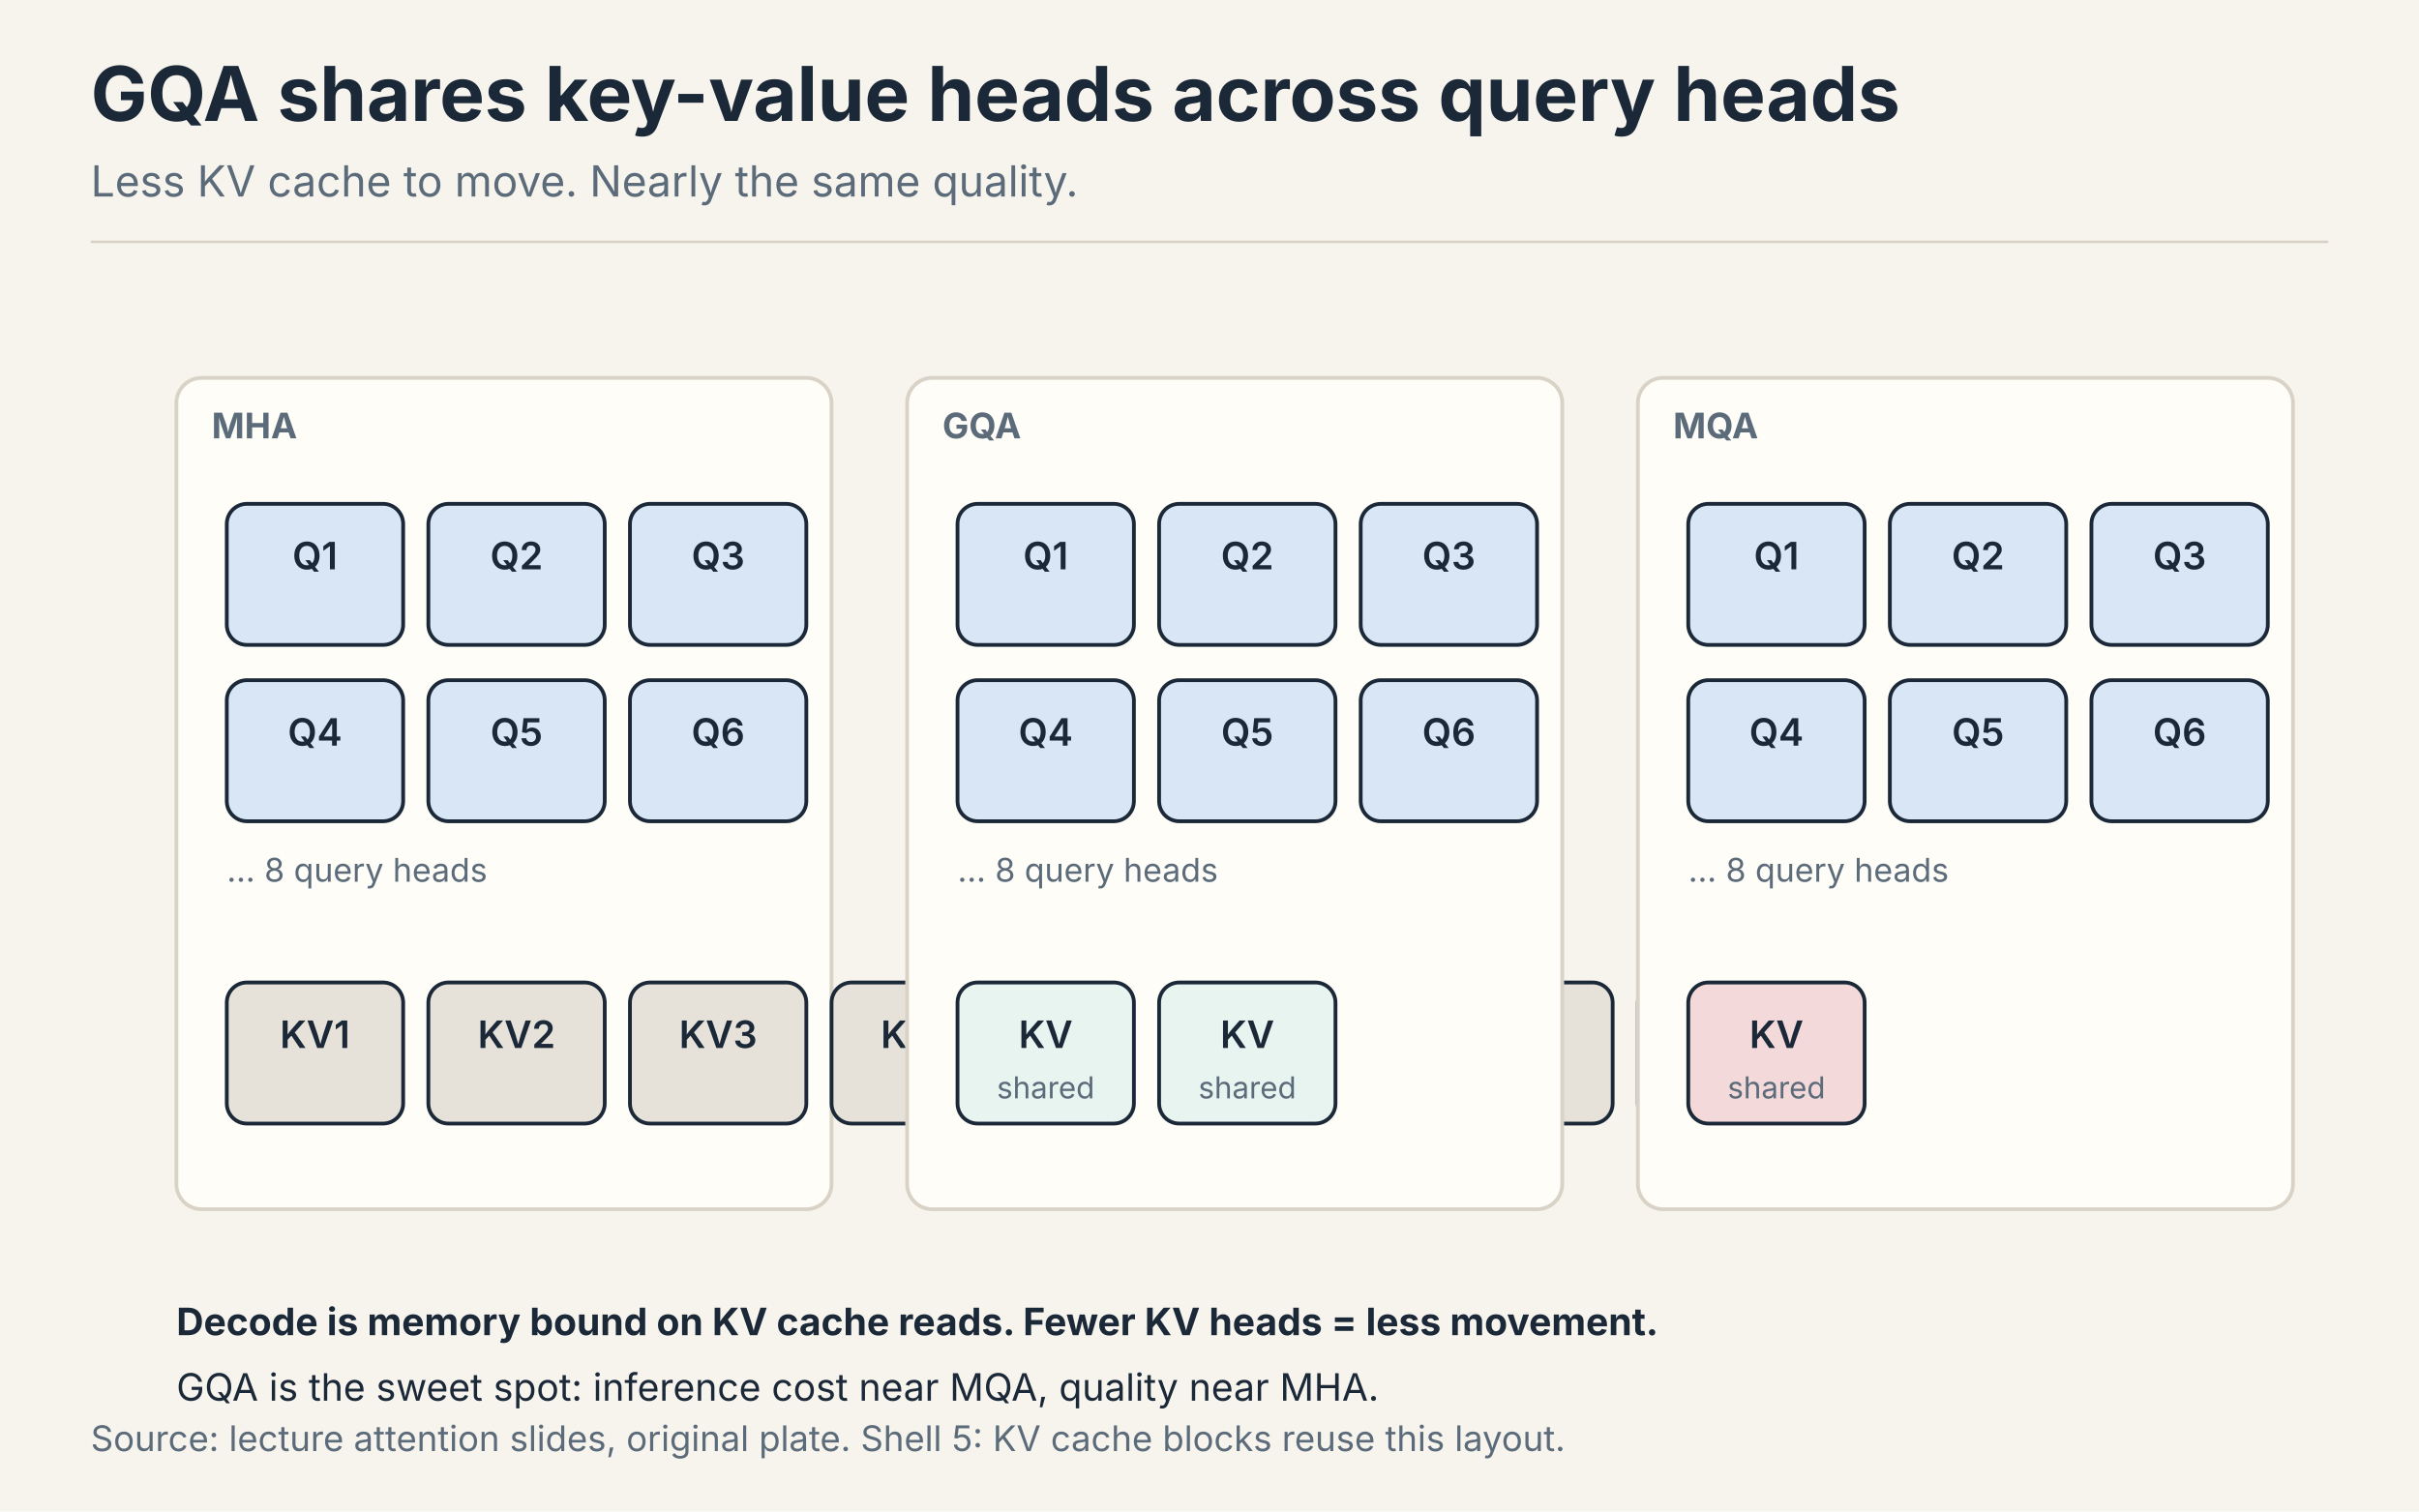
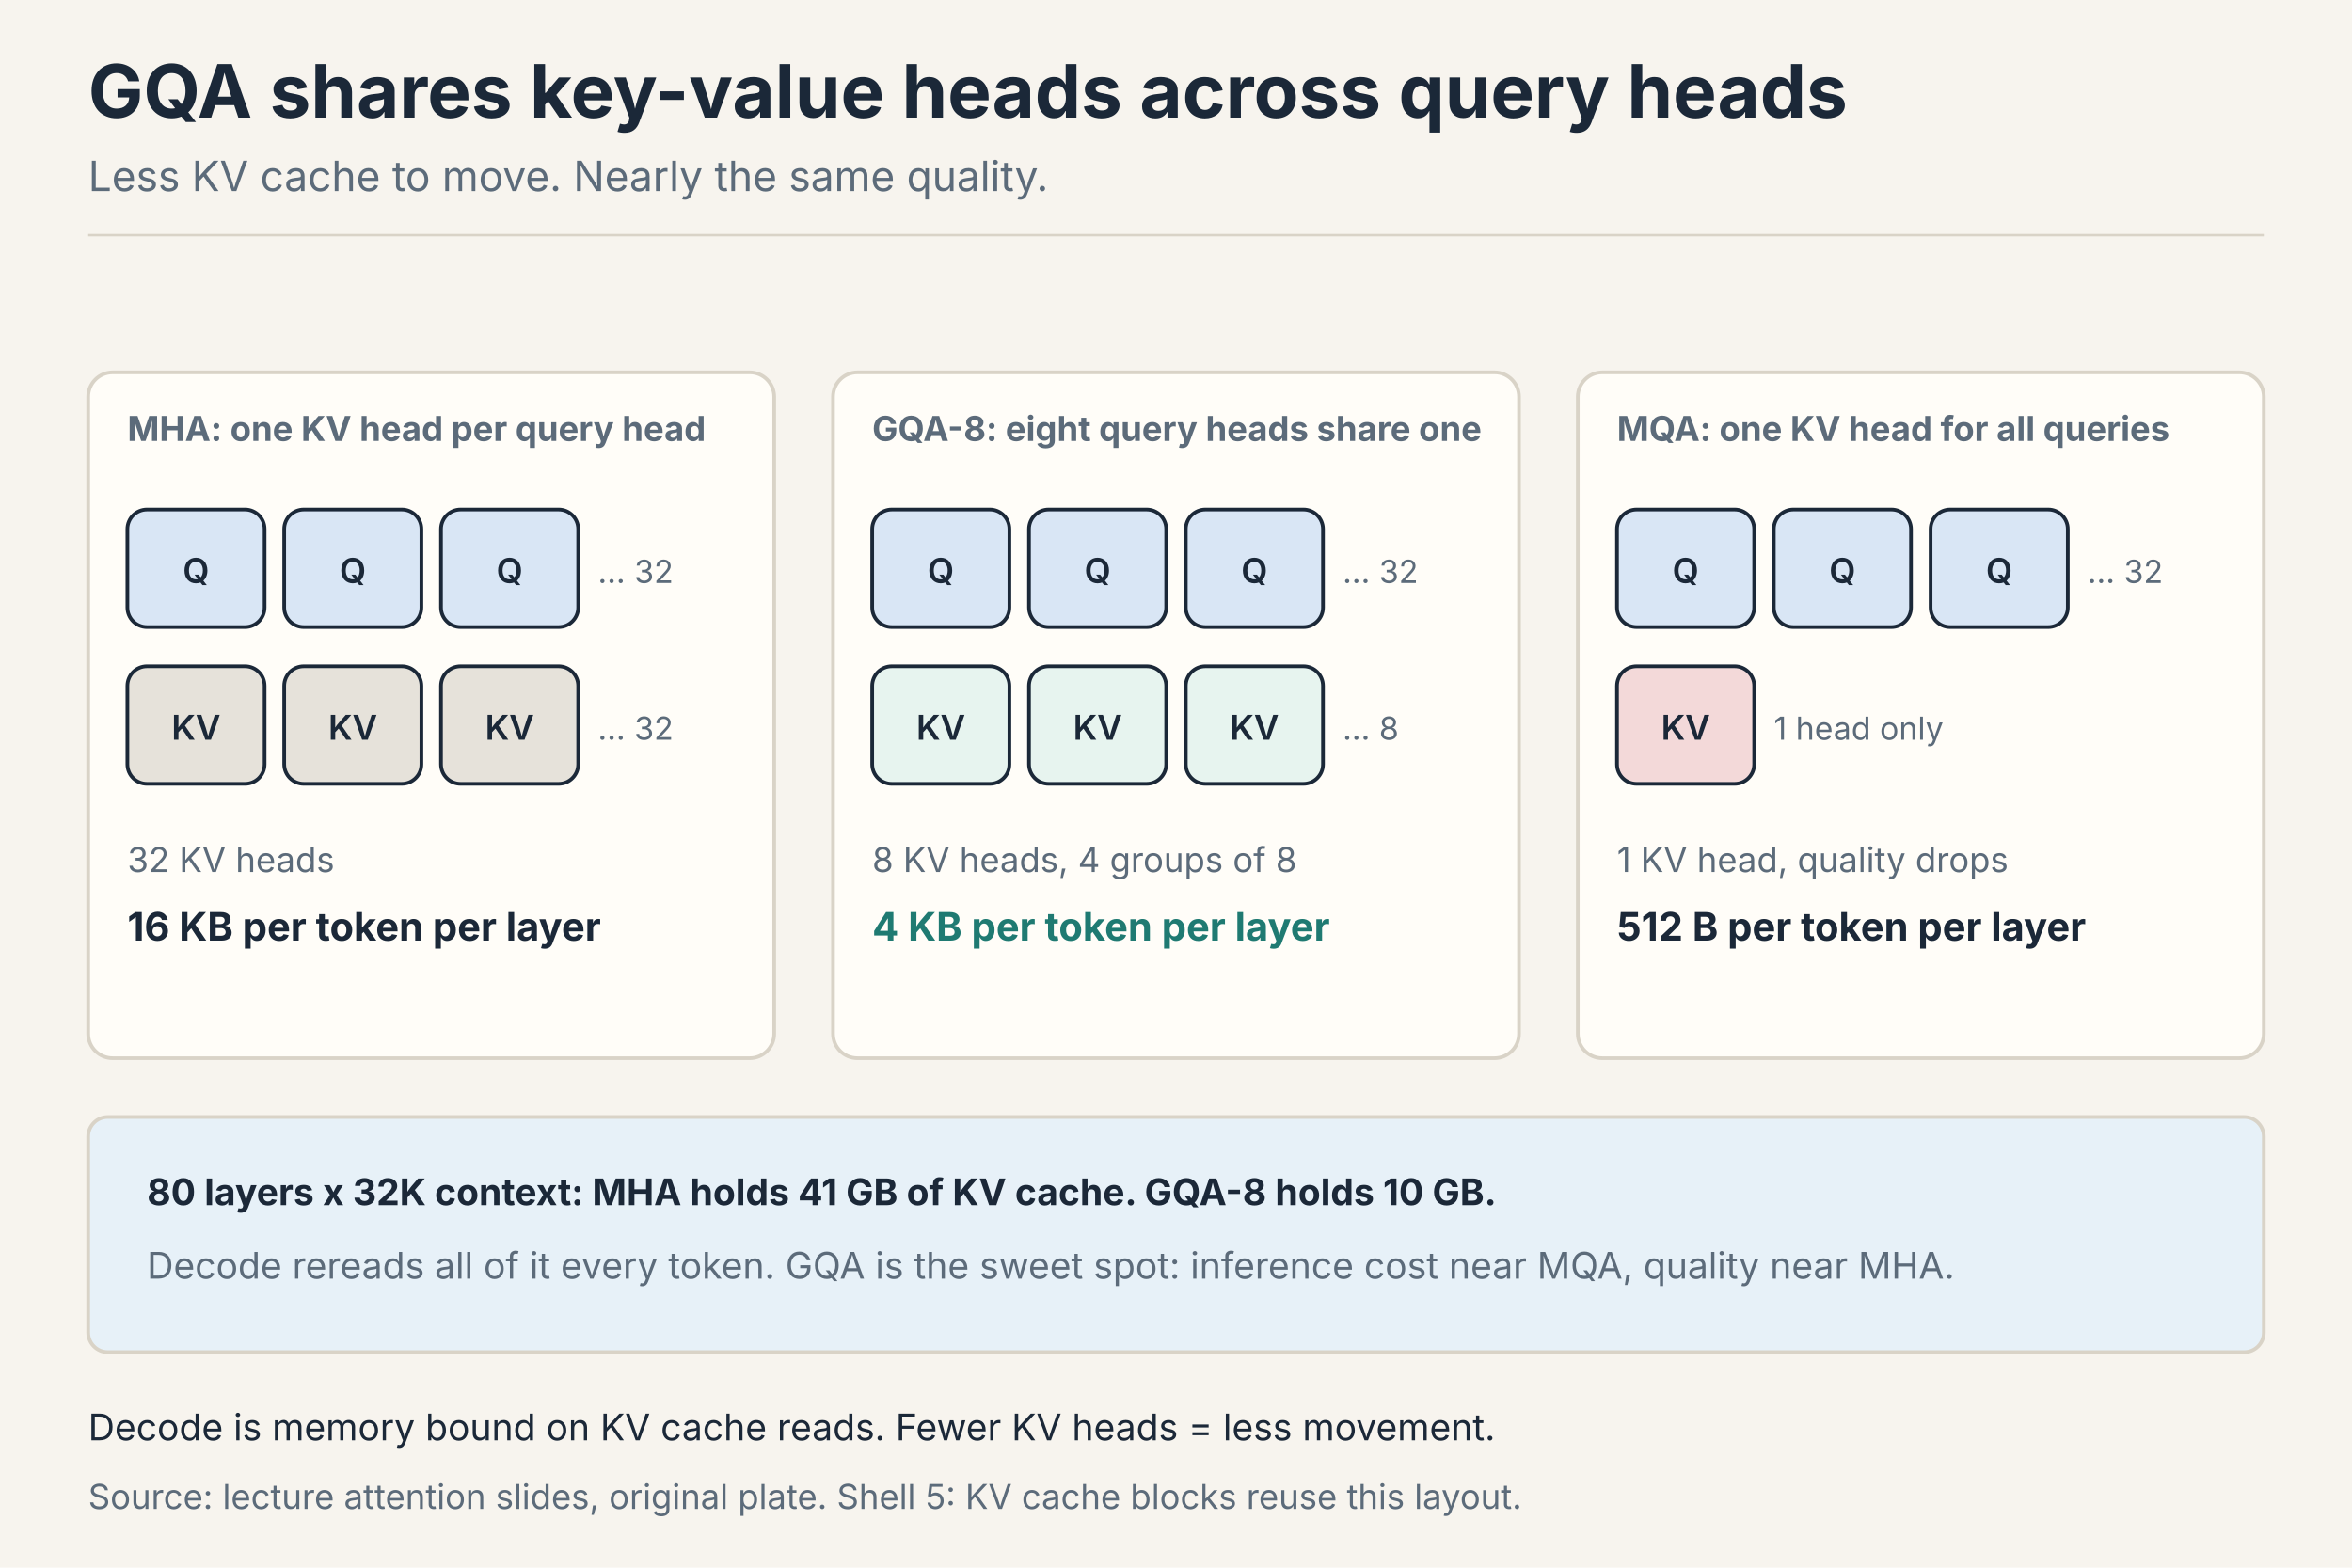
- <svg xmlns="http://www.w3.org/2000/svg" width="960" height="600" viewBox="0 0 960 600" font-family="system-ui,-apple-system,'Segoe UI',sans-serif">
-   <rect width="960" height="600" fill="#F7F4EE" />
+ <svg xmlns="http://www.w3.org/2000/svg" width="960" height="640" viewBox="0 0 960 640" font-family="Anthropic Sans, Inter, 'Source Sans 3', 'IBM Plex Sans', sans-serif">
+   <rect width="960" height="640" fill="#F7F4EE" />
  <defs>
    <marker id="ah" markerWidth="10" markerHeight="10" refX="8" refY="3" orient="auto">
      <path d="M0,0 L8,3 L0,6 Z" fill="#1E4D8C" />
    </marker>
  </defs>
  <text x="36" y="48" font-size="30" font-weight="700" fill="#1B2838">GQA shares key-value heads across query heads</text>
  <text x="36" y="78" font-size="17" fill="#5C6B7A">Less KV cache to move. Nearly the same quality.</text>
  <line x1="36" y1="96" x2="924" y2="96" stroke="#D9D3C7" stroke-width="1" />
-   <rect x="70" y="150" width="260" height="330" rx="10" fill="#FFFDF8" stroke="#D9D3C7" stroke-width="1.5" />
-   <text x="84" y="174" font-size="14" font-weight="700" fill="#5C6B7A">MHA</text>
-   <rect x="90" y="200" width="70" height="56" rx="8" fill="#D9E6F5" stroke="#1B2838" stroke-width="1.5" />
-   <text x="125.0" y="226.0" font-size="15" font-weight="600" fill="#1B2838" text-anchor="middle">Q1</text>
-   <rect x="170" y="200" width="70" height="56" rx="8" fill="#D9E6F5" stroke="#1B2838" stroke-width="1.5" />
-   <text x="205.0" y="226.0" font-size="15" font-weight="600" fill="#1B2838" text-anchor="middle">Q2</text>
-   <rect x="250" y="200" width="70" height="56" rx="8" fill="#D9E6F5" stroke="#1B2838" stroke-width="1.5" />
-   <text x="285.0" y="226.0" font-size="15" font-weight="600" fill="#1B2838" text-anchor="middle">Q3</text>
-   <rect x="90" y="270" width="70" height="56" rx="8" fill="#D9E6F5" stroke="#1B2838" stroke-width="1.5" />
-   <text x="125.0" y="296.0" font-size="15" font-weight="600" fill="#1B2838" text-anchor="middle">Q4</text>
-   <rect x="170" y="270" width="70" height="56" rx="8" fill="#D9E6F5" stroke="#1B2838" stroke-width="1.5" />
-   <text x="205.0" y="296.0" font-size="15" font-weight="600" fill="#1B2838" text-anchor="middle">Q5</text>
-   <rect x="250" y="270" width="70" height="56" rx="8" fill="#D9E6F5" stroke="#1B2838" stroke-width="1.5" />
-   <text x="285.0" y="296.0" font-size="15" font-weight="600" fill="#1B2838" text-anchor="middle">Q6</text>
-   <text x="90" y="350" font-size="13" font-weight="400" fill="#5C6B7A" text-anchor="start">... 8 query heads</text>
-   <rect x="90" y="390" width="70" height="56" rx="8" fill="#E6E2DA" stroke="#1B2838" stroke-width="1.5" />
-   <text x="125.0" y="416.0" font-size="15" font-weight="600" fill="#1B2838" text-anchor="middle">KV1</text>
-   <rect x="170" y="390" width="70" height="56" rx="8" fill="#E6E2DA" stroke="#1B2838" stroke-width="1.5" />
-   <text x="205.0" y="416.0" font-size="15" font-weight="600" fill="#1B2838" text-anchor="middle">KV2</text>
-   <rect x="250" y="390" width="70" height="56" rx="8" fill="#E6E2DA" stroke="#1B2838" stroke-width="1.5" />
-   <text x="285.0" y="416.0" font-size="15" font-weight="600" fill="#1B2838" text-anchor="middle">KV3</text>
-   <rect x="330" y="390" width="70" height="56" rx="8" fill="#E6E2DA" stroke="#1B2838" stroke-width="1.5" />
-   <text x="365.0" y="416.0" font-size="15" font-weight="600" fill="#1B2838" text-anchor="middle">KV4</text>
-   <rect x="410" y="390" width="70" height="56" rx="8" fill="#E6E2DA" stroke="#1B2838" stroke-width="1.5" />
-   <text x="445.0" y="416.0" font-size="15" font-weight="600" fill="#1B2838" text-anchor="middle">KV5</text>
-   <rect x="490" y="390" width="70" height="56" rx="8" fill="#E6E2DA" stroke="#1B2838" stroke-width="1.5" />
-   <text x="525.0" y="416.0" font-size="15" font-weight="600" fill="#1B2838" text-anchor="middle">KV6</text>
-   <rect x="570" y="390" width="70" height="56" rx="8" fill="#E6E2DA" stroke="#1B2838" stroke-width="1.5" />
-   <text x="605.0" y="416.0" font-size="15" font-weight="600" fill="#1B2838" text-anchor="middle">KV7</text>
-   <rect x="650" y="390" width="70" height="56" rx="8" fill="#E6E2DA" stroke="#1B2838" stroke-width="1.5" />
-   <text x="685.0" y="416.0" font-size="15" font-weight="600" fill="#1B2838" text-anchor="middle">KV8</text>
-   <rect x="360" y="150" width="260" height="330" rx="10" fill="#FFFDF8" stroke="#D9D3C7" stroke-width="1.5" />
-   <text x="374" y="174" font-size="14" font-weight="700" fill="#5C6B7A">GQA</text>
-   <rect x="380" y="200" width="70" height="56" rx="8" fill="#D9E6F5" stroke="#1B2838" stroke-width="1.5" />
-   <text x="415.0" y="226.0" font-size="15" font-weight="600" fill="#1B2838" text-anchor="middle">Q1</text>
-   <rect x="460" y="200" width="70" height="56" rx="8" fill="#D9E6F5" stroke="#1B2838" stroke-width="1.5" />
-   <text x="495.0" y="226.0" font-size="15" font-weight="600" fill="#1B2838" text-anchor="middle">Q2</text>
-   <rect x="540" y="200" width="70" height="56" rx="8" fill="#D9E6F5" stroke="#1B2838" stroke-width="1.5" />
-   <text x="575.0" y="226.0" font-size="15" font-weight="600" fill="#1B2838" text-anchor="middle">Q3</text>
-   <rect x="380" y="270" width="70" height="56" rx="8" fill="#D9E6F5" stroke="#1B2838" stroke-width="1.5" />
-   <text x="415.0" y="296.0" font-size="15" font-weight="600" fill="#1B2838" text-anchor="middle">Q4</text>
-   <rect x="460" y="270" width="70" height="56" rx="8" fill="#D9E6F5" stroke="#1B2838" stroke-width="1.5" />
-   <text x="495.0" y="296.0" font-size="15" font-weight="600" fill="#1B2838" text-anchor="middle">Q5</text>
-   <rect x="540" y="270" width="70" height="56" rx="8" fill="#D9E6F5" stroke="#1B2838" stroke-width="1.5" />
-   <text x="575.0" y="296.0" font-size="15" font-weight="600" fill="#1B2838" text-anchor="middle">Q6</text>
-   <text x="380" y="350" font-size="13" font-weight="400" fill="#5C6B7A" text-anchor="start">... 8 query heads</text>
-   <rect x="380" y="390" width="70" height="56" rx="8" fill="#E7F4EF" stroke="#1B2838" stroke-width="1.5" />
-   <text x="415.0" y="416.0" font-size="15" font-weight="600" fill="#1B2838" text-anchor="middle">KV</text>
-   <text x="415.0" y="436.0" font-size="12" fill="#5C6B7A" text-anchor="middle">shared</text>
-   <rect x="460" y="390" width="70" height="56" rx="8" fill="#E7F4EF" stroke="#1B2838" stroke-width="1.5" />
-   <text x="495.0" y="416.0" font-size="15" font-weight="600" fill="#1B2838" text-anchor="middle">KV</text>
-   <text x="495.0" y="436.0" font-size="12" fill="#5C6B7A" text-anchor="middle">shared</text>
-   <rect x="650" y="150" width="260" height="330" rx="10" fill="#FFFDF8" stroke="#D9D3C7" stroke-width="1.5" />
-   <text x="664" y="174" font-size="14" font-weight="700" fill="#5C6B7A">MQA</text>
-   <rect x="670" y="200" width="70" height="56" rx="8" fill="#D9E6F5" stroke="#1B2838" stroke-width="1.5" />
-   <text x="705.0" y="226.0" font-size="15" font-weight="600" fill="#1B2838" text-anchor="middle">Q1</text>
-   <rect x="750" y="200" width="70" height="56" rx="8" fill="#D9E6F5" stroke="#1B2838" stroke-width="1.5" />
-   <text x="785.0" y="226.0" font-size="15" font-weight="600" fill="#1B2838" text-anchor="middle">Q2</text>
-   <rect x="830" y="200" width="70" height="56" rx="8" fill="#D9E6F5" stroke="#1B2838" stroke-width="1.5" />
-   <text x="865.0" y="226.0" font-size="15" font-weight="600" fill="#1B2838" text-anchor="middle">Q3</text>
-   <rect x="670" y="270" width="70" height="56" rx="8" fill="#D9E6F5" stroke="#1B2838" stroke-width="1.5" />
-   <text x="705.0" y="296.0" font-size="15" font-weight="600" fill="#1B2838" text-anchor="middle">Q4</text>
-   <rect x="750" y="270" width="70" height="56" rx="8" fill="#D9E6F5" stroke="#1B2838" stroke-width="1.5" />
-   <text x="785.0" y="296.0" font-size="15" font-weight="600" fill="#1B2838" text-anchor="middle">Q5</text>
-   <rect x="830" y="270" width="70" height="56" rx="8" fill="#D9E6F5" stroke="#1B2838" stroke-width="1.5" />
-   <text x="865.0" y="296.0" font-size="15" font-weight="600" fill="#1B2838" text-anchor="middle">Q6</text>
-   <text x="670" y="350" font-size="13" font-weight="400" fill="#5C6B7A" text-anchor="start">... 8 query heads</text>
-   <rect x="670" y="390" width="70" height="56" rx="8" fill="#F3D9D9" stroke="#1B2838" stroke-width="1.5" />
-   <text x="705.0" y="416.0" font-size="15" font-weight="600" fill="#1B2838" text-anchor="middle">KV</text>
-   <text x="705.0" y="436.0" font-size="12" fill="#5C6B7A" text-anchor="middle">shared</text>
-   <text x="70" y="530" font-size="15" font-weight="700" fill="#1B2838" text-anchor="start">Decode is memory bound on KV cache reads. Fewer KV heads = less movement.</text>
-   <text x="70" y="556" font-size="15" font-weight="400" fill="#1B2838" text-anchor="start">GQA is the sweet spot: inference cost near MQA, quality near MHA.</text>
-   <text x="36" y="576" font-size="14" fill="#5C6B7A">Source: lecture attention slides, original plate. Shell 5: KV cache blocks reuse this layout.</text>
+   <rect x="36" y="152" width="280" height="280" rx="10" fill="#FFFDF8" stroke="#D9D3C7" stroke-width="1.5" />
+   <text x="52" y="180" font-size="14" font-weight="700" fill="#5C6B7A">MHA: one KV head per query head</text>
+   <rect x="52" y="208" width="56" height="48" rx="8" fill="#D9E6F5" stroke="#1B2838" stroke-width="1.5" />
+   <text x="80" y="238" font-size="14" font-weight="600" fill="#1B2838" text-anchor="middle">Q</text>
+   <rect x="116" y="208" width="56" height="48" rx="8" fill="#D9E6F5" stroke="#1B2838" stroke-width="1.5" />
+   <text x="144" y="238" font-size="14" font-weight="600" fill="#1B2838" text-anchor="middle">Q</text>
+   <rect x="180" y="208" width="56" height="48" rx="8" fill="#D9E6F5" stroke="#1B2838" stroke-width="1.5" />
+   <text x="208" y="238" font-size="14" font-weight="600" fill="#1B2838" text-anchor="middle">Q</text>
+   <text x="244" y="238" font-size="13" font-weight="400" fill="#5C6B7A">... 32</text>
+   <rect x="52" y="272" width="56" height="48" rx="8" fill="#E6E2DA" stroke="#1B2838" stroke-width="1.5" />
+   <text x="80" y="302" font-size="14" font-weight="600" fill="#1B2838" text-anchor="middle">KV</text>
+   <rect x="116" y="272" width="56" height="48" rx="8" fill="#E6E2DA" stroke="#1B2838" stroke-width="1.5" />
+   <text x="144" y="302" font-size="14" font-weight="600" fill="#1B2838" text-anchor="middle">KV</text>
+   <rect x="180" y="272" width="56" height="48" rx="8" fill="#E6E2DA" stroke="#1B2838" stroke-width="1.5" />
+   <text x="208" y="302" font-size="14" font-weight="600" fill="#1B2838" text-anchor="middle">KV</text>
+   <text x="244" y="302" font-size="13" font-weight="400" fill="#5C6B7A">... 32</text>
+   <text x="52" y="356" font-size="14" font-weight="400" fill="#5C6B7A">32 KV heads</text>
+   <text x="52" y="384" font-size="16" font-weight="700" fill="#1B2838">16 KB per token per layer</text>
+   <rect x="340" y="152" width="280" height="280" rx="10" fill="#FFFDF8" stroke="#D9D3C7" stroke-width="1.5" />
+   <text x="356" y="180" font-size="14" font-weight="700" fill="#5C6B7A">GQA-8: eight query heads share one</text>
+   <rect x="356" y="208" width="56" height="48" rx="8" fill="#D9E6F5" stroke="#1B2838" stroke-width="1.5" />
+   <text x="384" y="238" font-size="14" font-weight="600" fill="#1B2838" text-anchor="middle">Q</text>
+   <rect x="420" y="208" width="56" height="48" rx="8" fill="#D9E6F5" stroke="#1B2838" stroke-width="1.5" />
+   <text x="448" y="238" font-size="14" font-weight="600" fill="#1B2838" text-anchor="middle">Q</text>
+   <rect x="484" y="208" width="56" height="48" rx="8" fill="#D9E6F5" stroke="#1B2838" stroke-width="1.5" />
+   <text x="512" y="238" font-size="14" font-weight="600" fill="#1B2838" text-anchor="middle">Q</text>
+   <text x="548" y="238" font-size="13" font-weight="400" fill="#5C6B7A">... 32</text>
+   <rect x="356" y="272" width="56" height="48" rx="8" fill="#E7F4EF" stroke="#1B2838" stroke-width="1.5" />
+   <text x="384" y="302" font-size="14" font-weight="600" fill="#1B2838" text-anchor="middle">KV</text>
+   <rect x="420" y="272" width="56" height="48" rx="8" fill="#E7F4EF" stroke="#1B2838" stroke-width="1.5" />
+   <text x="448" y="302" font-size="14" font-weight="600" fill="#1B2838" text-anchor="middle">KV</text>
+   <rect x="484" y="272" width="56" height="48" rx="8" fill="#E7F4EF" stroke="#1B2838" stroke-width="1.5" />
+   <text x="512" y="302" font-size="14" font-weight="600" fill="#1B2838" text-anchor="middle">KV</text>
+   <text x="548" y="302" font-size="13" font-weight="400" fill="#5C6B7A">... 8</text>
+   <text x="356" y="356" font-size="14" font-weight="400" fill="#5C6B7A">8 KV heads, 4 groups of 8</text>
+   <text x="356" y="384" font-size="16" font-weight="700" fill="#1F7A72">4 KB per token per layer</text>
+   <rect x="644" y="152" width="280" height="280" rx="10" fill="#FFFDF8" stroke="#D9D3C7" stroke-width="1.5" />
+   <text x="660" y="180" font-size="14" font-weight="700" fill="#5C6B7A">MQA: one KV head for all queries</text>
+   <rect x="660" y="208" width="56" height="48" rx="8" fill="#D9E6F5" stroke="#1B2838" stroke-width="1.5" />
+   <text x="688" y="238" font-size="14" font-weight="600" fill="#1B2838" text-anchor="middle">Q</text>
+   <rect x="724" y="208" width="56" height="48" rx="8" fill="#D9E6F5" stroke="#1B2838" stroke-width="1.5" />
+   <text x="752" y="238" font-size="14" font-weight="600" fill="#1B2838" text-anchor="middle">Q</text>
+   <rect x="788" y="208" width="56" height="48" rx="8" fill="#D9E6F5" stroke="#1B2838" stroke-width="1.5" />
+   <text x="816" y="238" font-size="14" font-weight="600" fill="#1B2838" text-anchor="middle">Q</text>
+   <text x="852" y="238" font-size="13" font-weight="400" fill="#5C6B7A">... 32</text>
+   <rect x="660" y="272" width="56" height="48" rx="8" fill="#F3D9D9" stroke="#1B2838" stroke-width="1.5" />
+   <text x="688" y="302" font-size="14" font-weight="600" fill="#1B2838" text-anchor="middle">KV</text>
+   <text x="724" y="302" font-size="13" font-weight="400" fill="#5C6B7A">1 head only</text>
+   <text x="660" y="356" font-size="14" font-weight="400" fill="#5C6B7A">1 KV head, quality drops</text>
+   <text x="660" y="384" font-size="16" font-weight="700" fill="#1B2838">512 B per token per layer</text>
+   <rect x="36" y="456" width="888" height="96" rx="8" fill="#E7F1F8" stroke="#D9D3C7" stroke-width="1.5" />
+   <text x="60" y="492" font-size="15" font-weight="700" fill="#1B2838">80 layers x 32K context: MHA holds 41 GB of KV cache. GQA-8 holds 10 GB.</text>
+   <text x="60" y="522" font-size="15" font-weight="400" fill="#5C6B7A">Decode rereads all of it every token. GQA is the sweet spot: inference cost near MQA, quality near MHA.</text>
+   <text x="36" y="588" font-size="15" font-weight="400" fill="#1B2838">Decode is memory bound on KV cache reads. Fewer KV heads = less movement.</text>
+   <text x="36" y="616" font-size="14" fill="#5C6B7A">Source: lecture attention slides, original plate. Shell 5: KV cache blocks reuse this layout.</text>
</svg>
